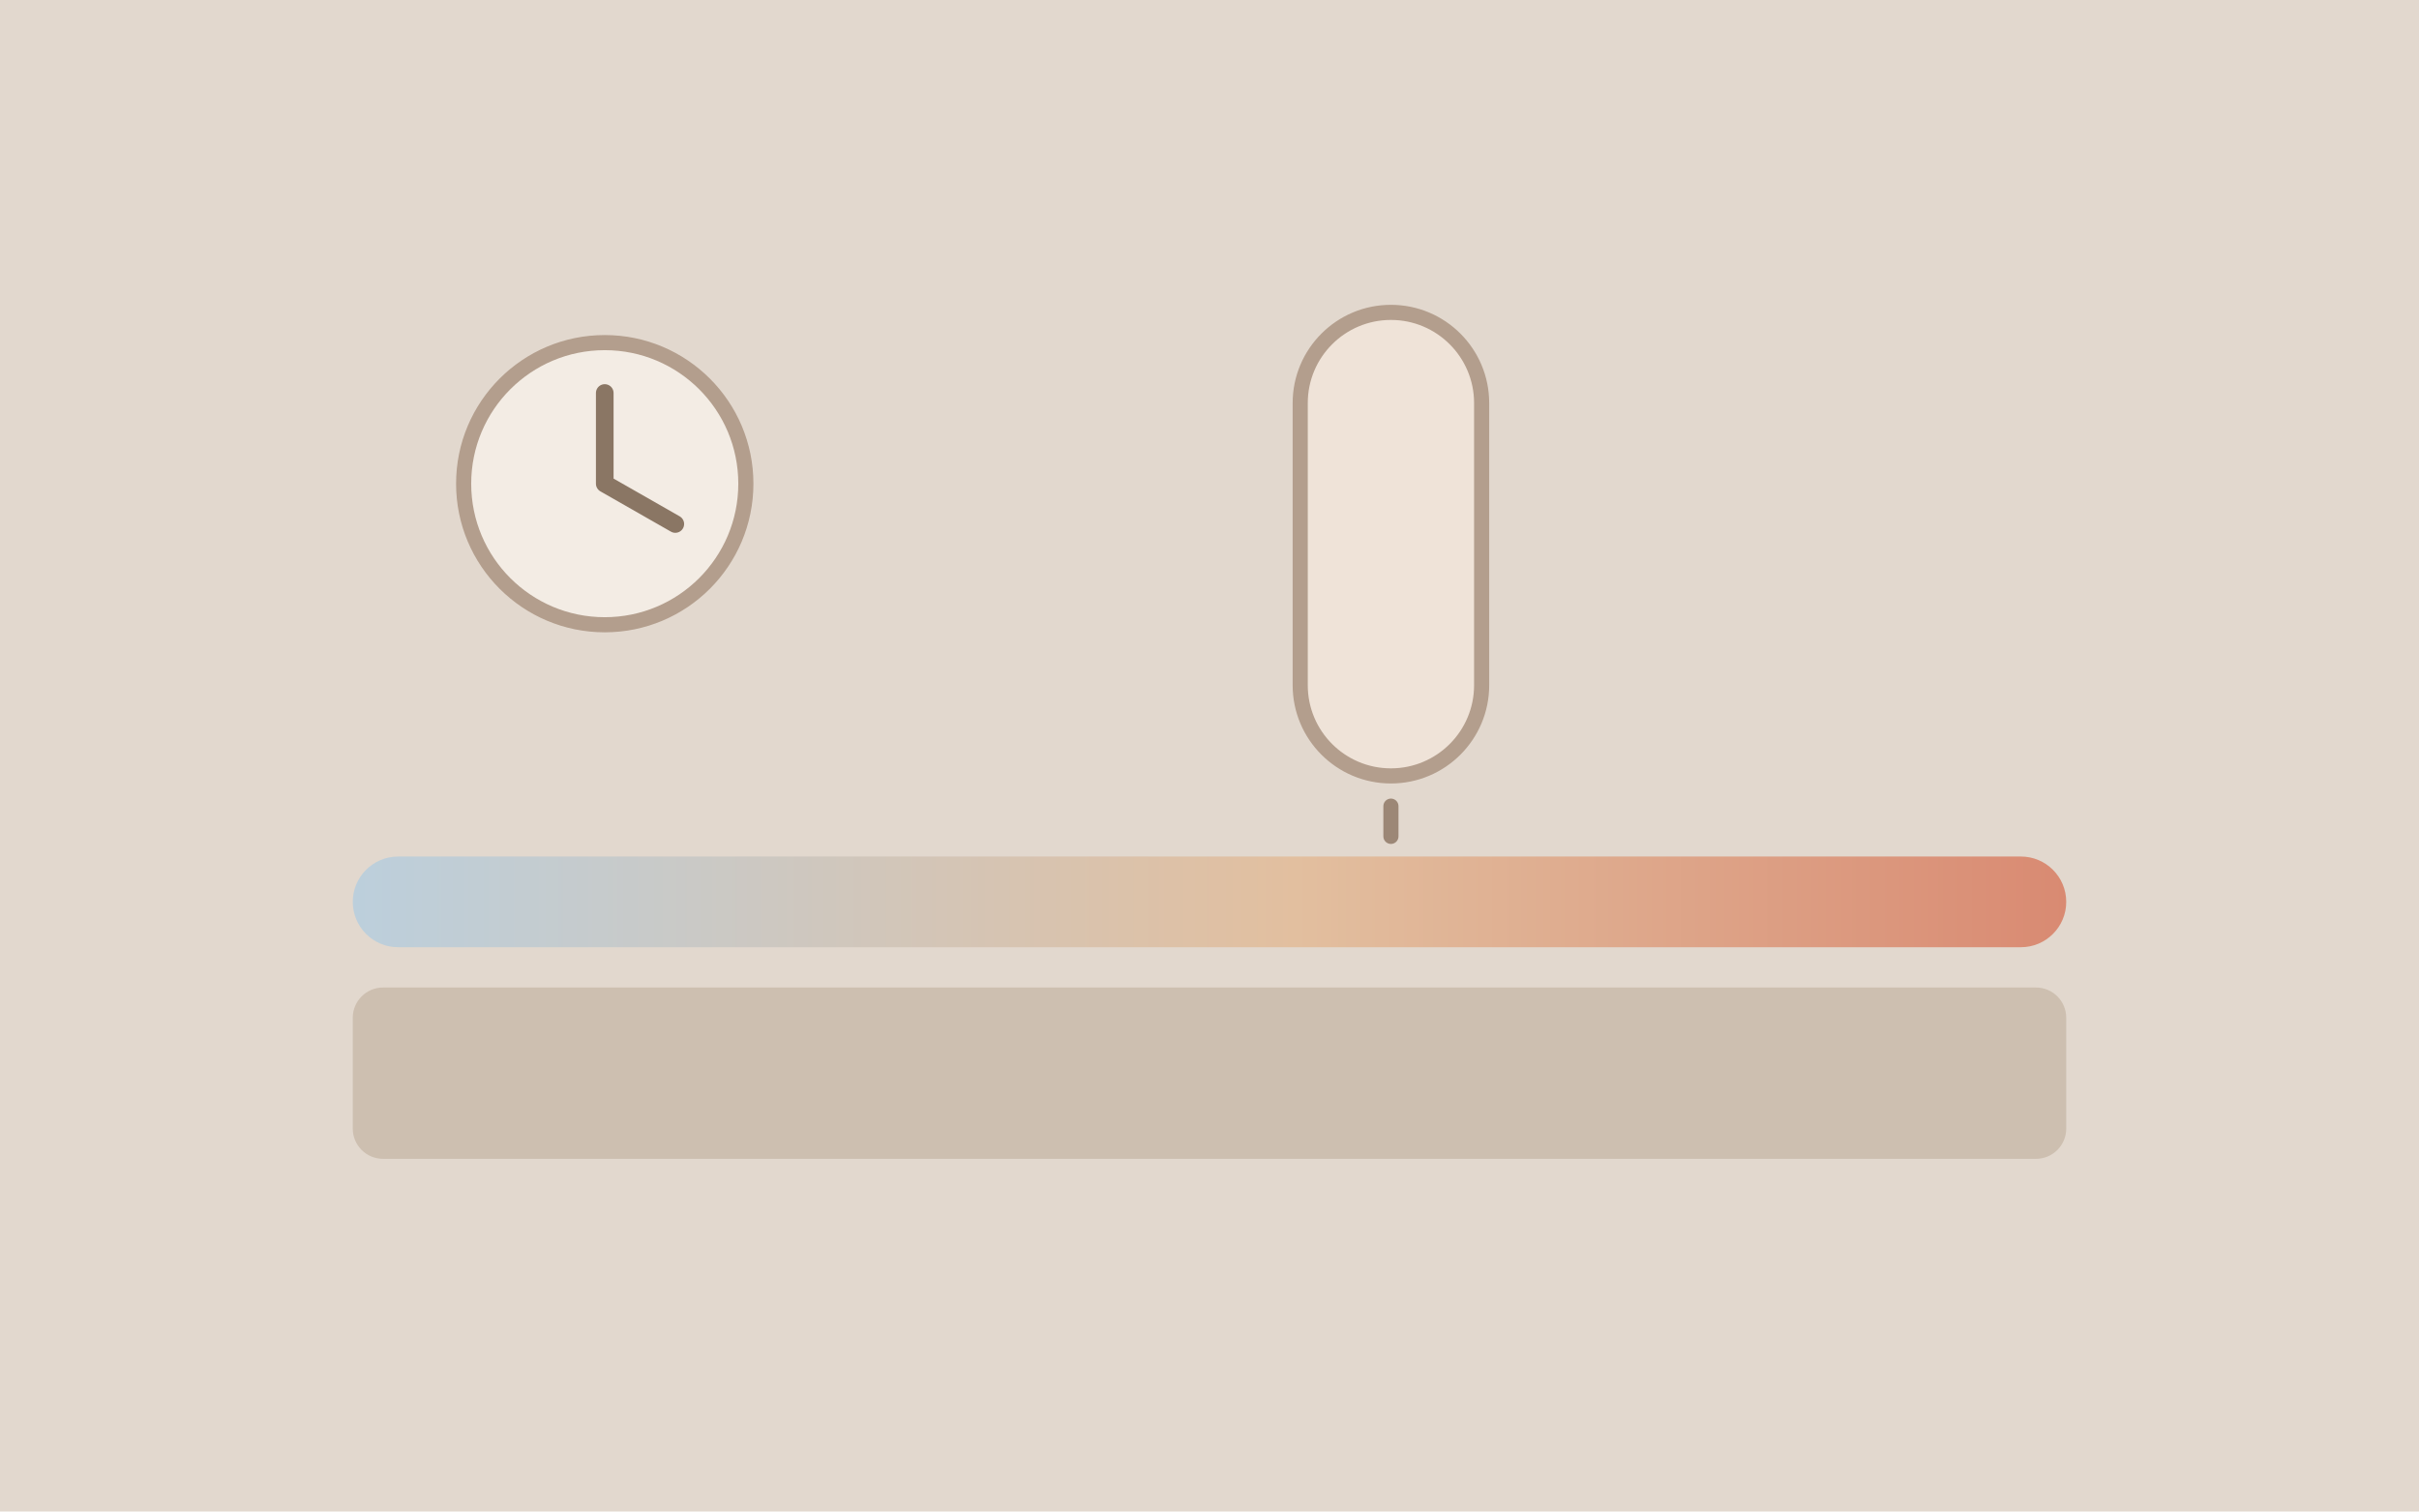
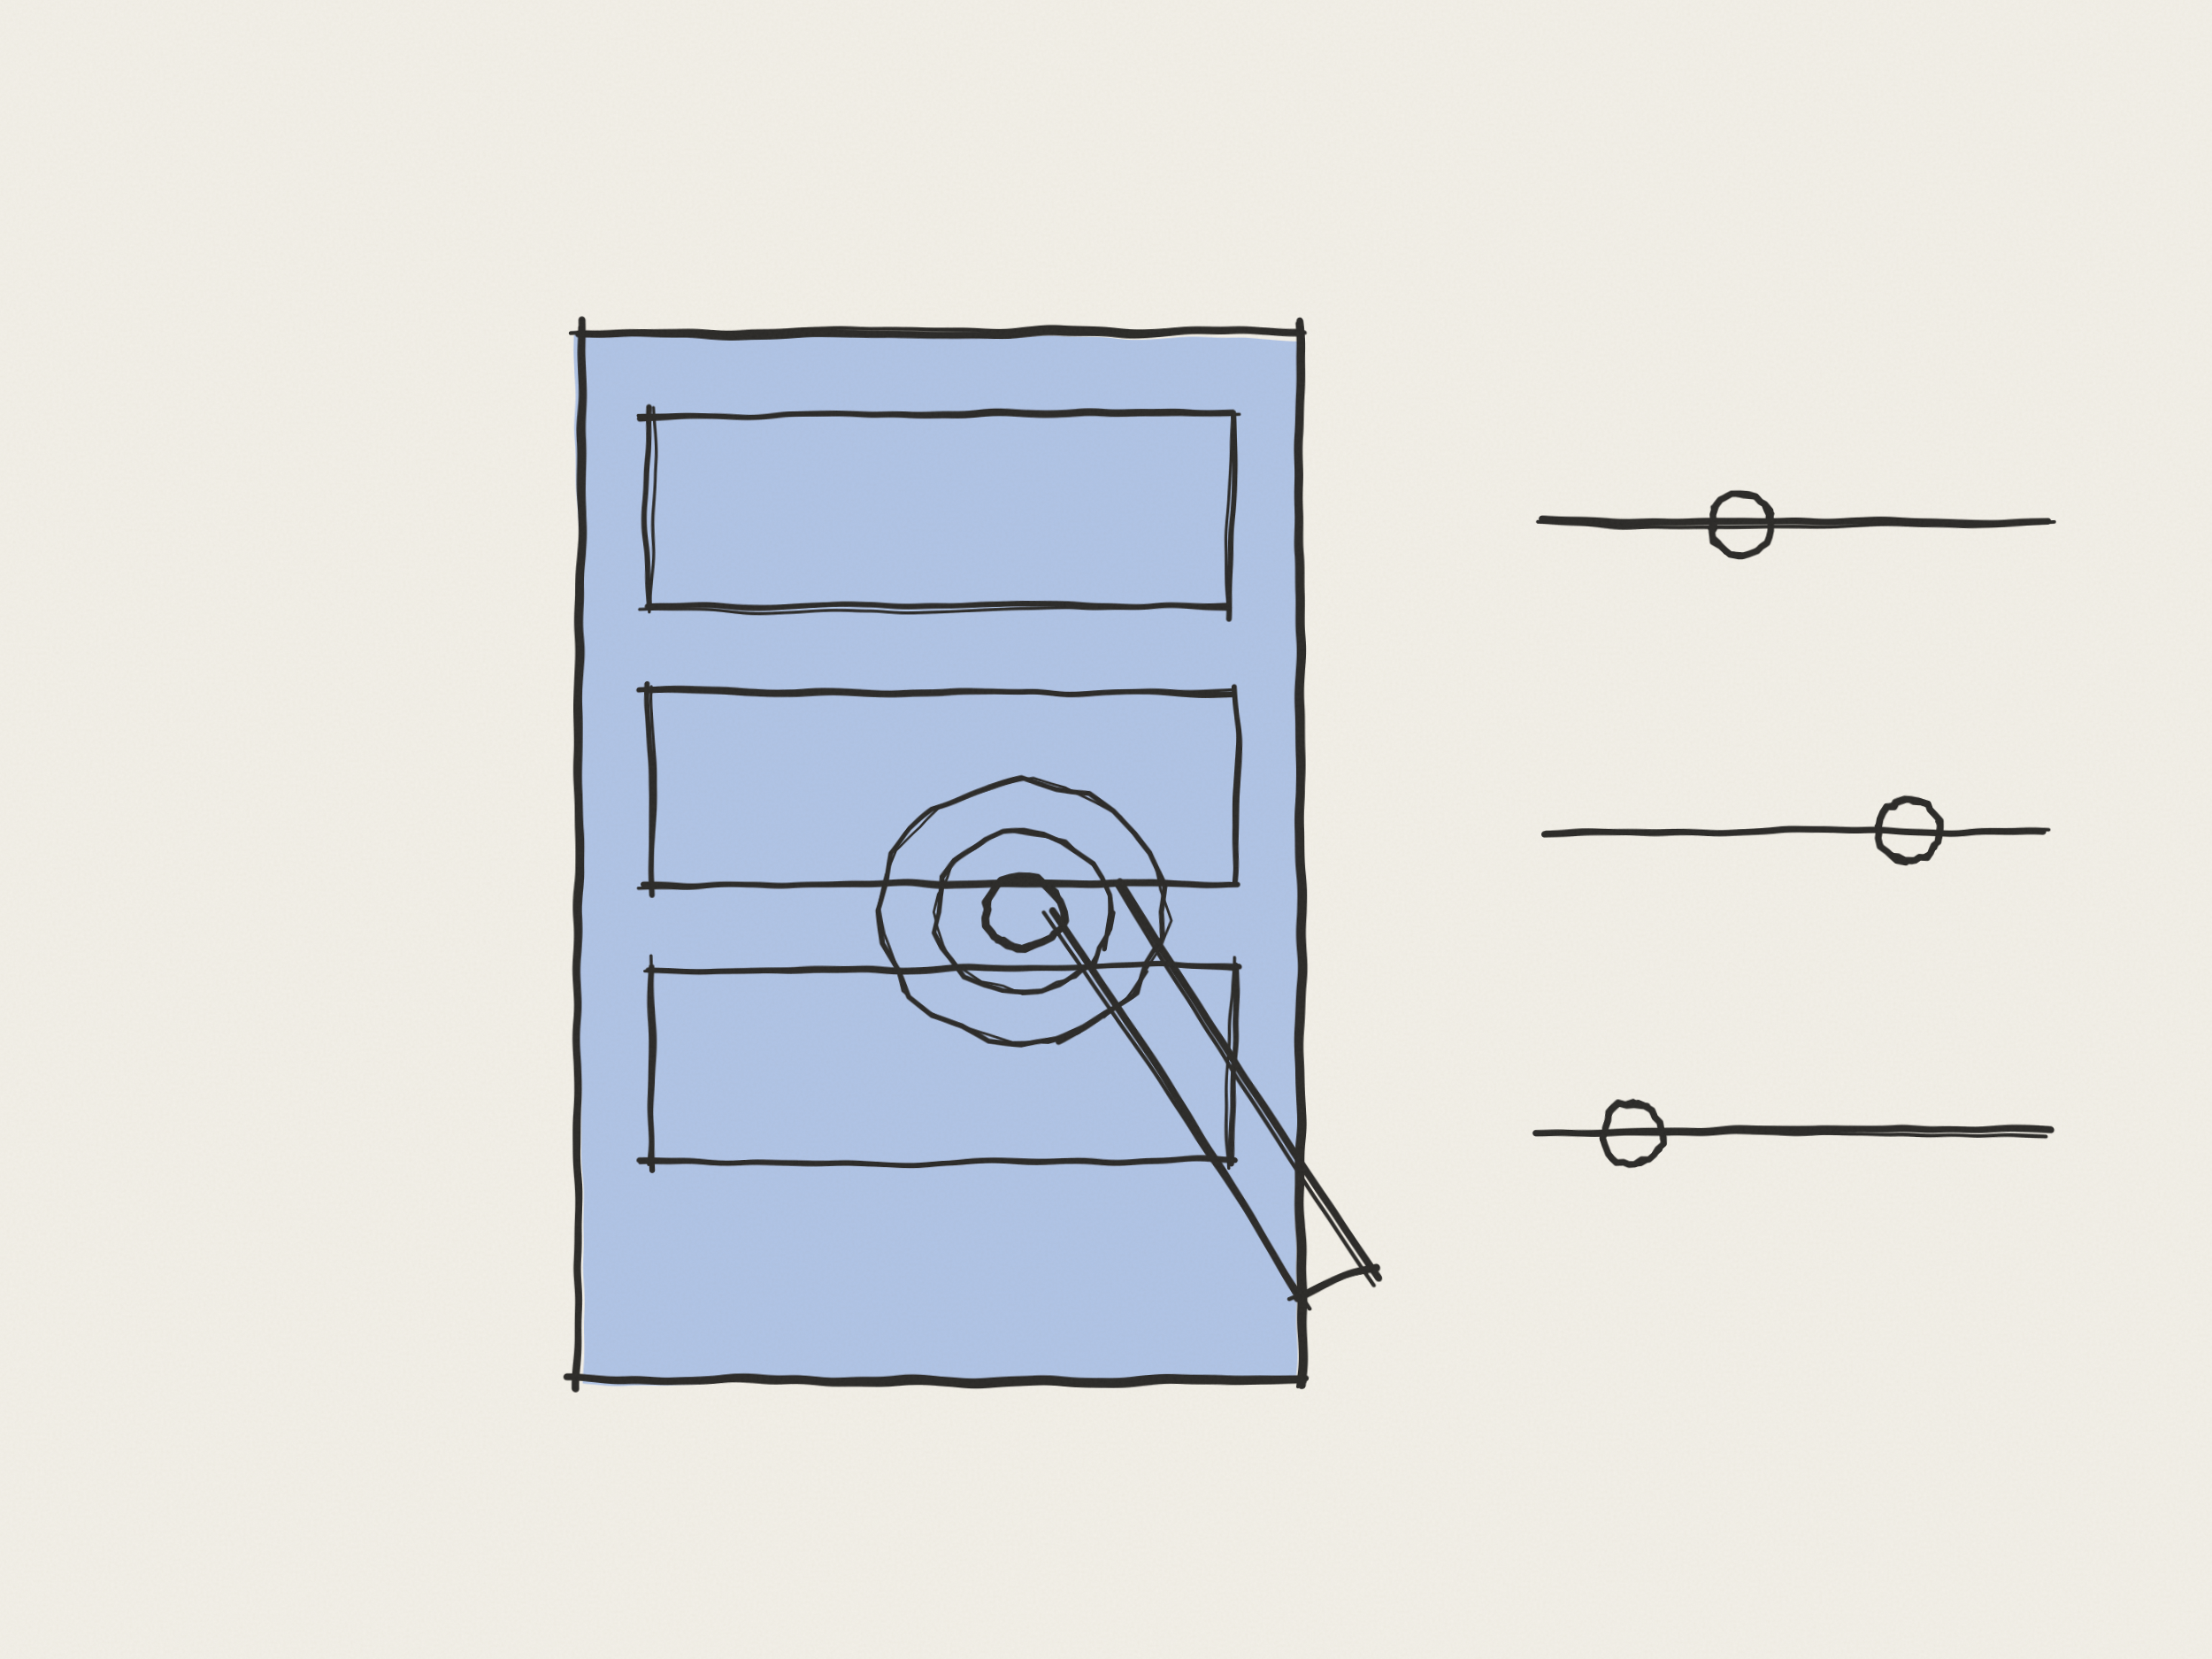
- <svg xmlns="http://www.w3.org/2000/svg" viewBox="0 0 480 300" fill="none" stroke-linecap="round" stroke-linejoin="round">
-   <rect width="480" height="300" fill="#e2d8ce" />
+ <svg xmlns="http://www.w3.org/2000/svg" viewBox="0 0 800 600" role="img">
  <defs>
-     <linearGradient id="g" x1="0" x2="1">
-       <stop offset="0" stop-color="#bccfdc" />
-       <stop offset=".55" stop-color="#e2bf9f" />
-       <stop offset="1" stop-color="#d98a72" />
-     </linearGradient>
+     <filter id="p" x="-2%" y="-2%" width="104%" height="104%">
+       <feTurbulence type="fractalNoise" baseFrequency=".035" numOctaves="2" seed="3" />
+       <feDisplacementMap in="SourceGraphic" scale="3" />
+     </filter>
+     <filter id="g">
+       <feTurbulence type="fractalNoise" baseFrequency=".9" numOctaves="2" seed="7" />
+       <feColorMatrix values="0 0 0 0 .3  0 0 0 0 .28  0 0 0 0 .24  0 0 0 .07 0" />
+     </filter>
  </defs>
-   <rect x="70" y="170" width="340" height="18" rx="9" fill="url(#g)" />
-   <rect x="70" y="196" width="340" height="34" rx="6" fill="#cdbfb0" />
-   <rect x="258" y="62" width="36" height="92" rx="18" fill="#efe3d8" stroke="#b39e8d" stroke-width="3" />
-   <path d="M276 160v6" stroke="#9c8776" stroke-width="3" />
-   <circle cx="120" cy="96" r="28" fill="#f3ece4" stroke="#b39e8d" stroke-width="3" />
-   <path d="M120 96V78M120 96l14 8" stroke="#8a7664" stroke-width="3.5" />
+   <rect width="800" height="600" fill="#f3f0e8" />
+   <g filter="url(#p)">
+     <path d="M207.6 121.2 L470.9 122.6 L468.6 498.5 L211.4 501.0Z" fill="#9db7e6" opacity=".78" />
+     <path d="M209.4 120.9 Q338.0 122.0 469.6 119.5" stroke="#2a2927" stroke-width="2.6" fill="none" stroke-linecap="round" />
+     <path d="M206.4 120.5 Q336.2 118.2 471.1 119.5" stroke="#2a2927" stroke-width="1.4" fill="none" stroke-linecap="round" />
+     <path d="M469.7 115.8 Q471.0 309.5 471.2 501.5" stroke="#2a2927" stroke-width="2.6" fill="none" stroke-linecap="round" />
+     <path d="M468.7 116.5 Q469.3 306.8 469.8 501.8" stroke="#2a2927" stroke-width="1.4" fill="none" stroke-linecap="round" />
+     <path d="M472.0 498.5 Q338.8 499.7 205.8 498.7" stroke="#2a2927" stroke-width="2.6" fill="none" stroke-linecap="round" />
+     <path d="M472.0 499.8 Q341.4 502.1 206.3 499.2" stroke="#2a2927" stroke-width="1.4" fill="none" stroke-linecap="round" />
+     <path d="M208.9 503.0 Q208.8 309.9 210.7 116.0" stroke="#2a2927" stroke-width="2.6" fill="none" stroke-linecap="round" />
+     <path d="M209.2 500.2 Q206.8 308.3 209.9 118.6" stroke="#2a2927" stroke-width="1.4" fill="none" stroke-linecap="round" />
+     <path d="M231.3 151.4 Q336.7 148.5 445.6 148.9" stroke="#2a2927" stroke-width="2.0" fill="none" stroke-linecap="round" />
+     <path d="M230.8 150.3 Q339.7 150.5 448.0 149.6" stroke="#2a2927" stroke-width="1.1" fill="none" stroke-linecap="round" />
+     <path d="M445.8 149.1 Q446.9 185.4 444.6 224.0" stroke="#2a2927" stroke-width="2.0" fill="none" stroke-linecap="round" />
+     <path d="M445.4 150.4 Q443.1 186.2 444.5 219.8" stroke="#2a2927" stroke-width="1.1" fill="none" stroke-linecap="round" />
+     <path d="M444.8 220.1 Q339.1 217.6 234.4 219.6" stroke="#2a2927" stroke-width="2.0" fill="none" stroke-linecap="round" />
+     <path d="M444.8 218.9 Q337.2 222.3 231.4 220.5" stroke="#2a2927" stroke-width="1.1" fill="none" stroke-linecap="round" />
+     <path d="M235.2 219.9 Q232.4 184.7 234.9 147.4" stroke="#2a2927" stroke-width="2.0" fill="none" stroke-linecap="round" />
+     <path d="M235.1 221.6 Q238.4 182.0 236.5 147.6" stroke="#2a2927" stroke-width="1.1" fill="none" stroke-linecap="round" />
+     <path d="M231.2 249.6 Q338.5 250.4 445.8 250.9" stroke="#2a2927" stroke-width="2.0" fill="none" stroke-linecap="round" />
+     <path d="M235.3 250.6 Q343.6 252.4 446.0 249.2" stroke="#2a2927" stroke-width="1.1" fill="none" stroke-linecap="round" />
+     <path d="M446.1 248.2 Q449.0 285.4 446.4 319.0" stroke="#2a2927" stroke-width="2.0" fill="none" stroke-linecap="round" />
+     <path d="M446.5 249.0 Q446.9 286.3 446.3 320.1" stroke="#2a2927" stroke-width="1.1" fill="none" stroke-linecap="round" />
+     <path d="M447.3 319.7 Q339.3 319.9 232.7 319.9" stroke="#2a2927" stroke-width="2.0" fill="none" stroke-linecap="round" />
+     <path d="M444.6 319.2 Q338.0 317.4 230.8 321.2" stroke="#2a2927" stroke-width="1.1" fill="none" stroke-linecap="round" />
+     <path d="M235.6 323.5 Q236.1 283.6 234.1 247.4" stroke="#2a2927" stroke-width="2.0" fill="none" stroke-linecap="round" />
+     <path d="M235.6 321.9 Q237.7 284.1 235.8 248.6" stroke="#2a2927" stroke-width="1.1" fill="none" stroke-linecap="round" />
+     <path d="M234.7 351.1 Q341.2 351.1 447.4 348.9" stroke="#2a2927" stroke-width="2.0" fill="none" stroke-linecap="round" />
+     <path d="M233.5 351.5 Q337.5 348.5 446.7 350.0" stroke="#2a2927" stroke-width="1.1" fill="none" stroke-linecap="round" />
+     <path d="M446.3 348.5 Q447.9 385.0 445.3 420.9" stroke="#2a2927" stroke-width="2.0" fill="none" stroke-linecap="round" />
+     <path d="M446.0 345.8 Q443.4 385.9 444.4 422.5" stroke="#2a2927" stroke-width="1.1" fill="none" stroke-linecap="round" />
+     <path d="M446.6 419.6 Q340.6 421.3 231.4 419.8" stroke="#2a2927" stroke-width="2.0" fill="none" stroke-linecap="round" />
+     <path d="M446.3 419.2 Q338.3 420.2 231.7 420.8" stroke="#2a2927" stroke-width="1.1" fill="none" stroke-linecap="round" />
+     <path d="M236.2 423.6 Q234.4 389.1 235.8 349.8" stroke="#2a2927" stroke-width="2.0" fill="none" stroke-linecap="round" />
+     <path d="M234.9 421.5 Q237.6 382.6 235.5 345.7" stroke="#2a2927" stroke-width="1.1" fill="none" stroke-linecap="round" />
+     <path d="M368.7 342.9 L364.2 341.8 L361.7 339.9 L359.3 338.5 L358.4 337.1 L356.2 334.5 L355.9 331.5 L356.8 328.5 L356.0 326.0 L358.7 322.6 L360.2 320.4 L362.1 318.4 L365.3 317.4 L368.5 316.8 L372.3 317.0 L375.3 317.5 L377.6 319.8 L379.6 321.8 L382.0 324.4 L382.9 325.5 L384.2 329.3 L384.7 332.5 L383.4 335.3 L380.9 337.2 L380.1 338.7 L376.7 340.5 L374.7 341.3 L370.7 343.2 L367.9 343.1 L364.8 341.5 L362.6 339.9" stroke="#2a2927" stroke-width="2.8" fill="none" stroke-linejoin="round" stroke-linecap="round" />
+     <path d="M356.4 329.7 L357.3 327.2 L357.8 323.7 L360.2 321.6 L361.6 319.3 L365.2 318.4 L368.0 318.1 L371.1 316.7 L373.3 317.4 L377.5 318.9 L379.0 319.7 L382.0 322.1 L382.8 324.8 L383.5 327.2 L383.6 330.3 L384.0 333.2 L382.8 336.3 L379.9 338.6 L378.4 339.2 L375.1 341.6 L372.5 341.4 L368.5 342.8 L366.5 342.1 L364.1 341.4 L360.3 340.3 L358.9 337.4 L356.8 334.5 L355.5 332.4 L355.7 329.8 L356.2 327.2 L357.3 323.8" stroke="#2a2927" stroke-width="1.4" fill="none" stroke-linejoin="round" stroke-linecap="round" />
+     <path d="M402.5 330.1 L401.4 335.9 L397.4 342.6 L396.1 348.7 L389.6 351.8 L383.2 356.3 L376.9 358.7 L370.6 358.8 L362.9 358.5 L356.5 356.7 L349.1 353.8 L344.6 347.7 L340.3 342.5 L337.3 336.8 L339.1 329.5 L339.5 323.6 L340.4 316.9 L345.4 311.6 L350.5 307.7 L356.3 303.8 L363.3 301.2 L370.7 300.6 L377.4 301.7 L383.9 304.5 L389.1 307.9 L395.1 312.0 L398.5 317.4 L401.2 323.6 L401.3 329.9 L400.4 335.6 L399.4 343.2" stroke="#2a2927" stroke-width="1.8" fill="none" stroke-linejoin="round" stroke-linecap="round" />
+     <path d="M399.2 318.1 L401.7 324.6 L402.5 330.6 L401.1 337.6 L397.8 342.7 L394.9 348.3 L389.1 353.5 L382.3 355.2 L375.8 359.3 L369.8 359.5 L363.0 356.7 L355.3 355.4 L349.7 351.7 L344.3 348.1 L341.0 341.8 L338.7 335.2 L337.1 329.3 L338.7 322.8 L342.2 317.3 L345.2 311.2 L350.9 308.0 L356.7 304.3 L362.9 300.9 L370.0 301.6 L377.9 302.6 L385.3 303.9 L389.9 308.5 L395.1 312.7 L399.5 318.8 L401.1 323.5 L401.0 329.9" stroke="#2a2927" stroke-width="0.9" fill="none" stroke-linejoin="round" stroke-linecap="round" />
+     <path d="M402.3 365.6 L391.6 371.2 L381.7 375.2 L369.3 377.9 L358.0 377.0 L348.1 371.3 L337.0 367.2 L328.2 360.1 L324.2 350.2 L318.9 341.0 L317.6 329.4 L320.8 319.1 L322.0 308.4 L329.1 299.6 L337.1 292.7 L348.7 288.4 L358.2 284.8 L369.6 281.4 L381.6 285.0 L393.7 286.7 L402.9 293.5 L410.9 302.0 L416.7 309.3 L421.4 320.2 L420.1 329.9 L421.1 339.9 L415.2 349.2 L411.7 359.5 L401.7 366.1 L392.5 371.3 L382.3 376.5" stroke="#2a2927" stroke-width="1.8" fill="none" stroke-linejoin="round" stroke-linecap="round" />
+     <path d="M415.8 352.2 L408.9 361.6 L399.5 366.5 L389.7 373.3 L378.8 376.8 L366.2 377.0 L355.8 374.1 L344.7 370.3 L334.9 365.5 L325.9 357.8 L323.1 347.5 L319.6 337.5 L317.9 327.2 L320.5 316.5 L324.0 307.5 L333.1 299.4 L339.9 291.6 L350.3 287.7 L361.7 284.4 L373.6 281.2 L384.6 284.2 L395.9 290.0 L405.4 295.4 L412.0 304.3 L418.4 312.2 L419.8 321.9 L423.7 333.0 L420.7 343.4 L414.7 352.6 L407.8 361.3 L399.6 368.1" stroke="#2a2927" stroke-width="0.9" fill="none" stroke-linejoin="round" stroke-linecap="round" />
+     <path d="M379.9 328.6 Q428.4 397.9 471.2 471.8" stroke="#2a2927" stroke-width="2.6" fill="none" stroke-linecap="round" />
+     <path d="M376.7 329.2 Q426.5 399.9 473.3 473.0" stroke="#2a2927" stroke-width="1.4" fill="none" stroke-linecap="round" />
+     <path d="M405.2 319.1 Q450.1 390.6 498.2 461.8" stroke="#2a2927" stroke-width="2.6" fill="none" stroke-linecap="round" />
+     <path d="M403.8 320.0 Q447.8 391.5 496.4 464.4" stroke="#2a2927" stroke-width="1.4" fill="none" stroke-linecap="round" />
+     <path d="M469.1 469.5 Q481.2 461.6 497.8 458.4" stroke="#2a2927" stroke-width="2.6" fill="none" stroke-linecap="round" />
+     <path d="M466.2 469.8 Q481.3 462.7 496.3 459.1" stroke="#2a2927" stroke-width="1.4" fill="none" stroke-linecap="round" />
+     <path d="M558.7 188.6 Q646.9 188.8 740.6 188.5" stroke="#2a2927" stroke-width="2.4" fill="none" stroke-linecap="round" />
+     <path d="M557.2 189.7 Q647.7 192.0 743.0 188.8" stroke="#2a2927" stroke-width="1.3" fill="none" stroke-linecap="round" />
+     <path d="M638.4 182.9 L639.0 184.4 L640.3 187.1 L640.6 190.0 L640.6 192.1 L640.1 194.4 L639.3 196.5 L637.1 198.0 L635.7 199.4 L632.4 200.5 L630.1 201.1 L628.8 201.1 L625.7 200.5 L624.1 199.2 L622.3 197.5 L619.4 195.8 L619.0 192.2 L619.9 190.9 L619.8 187.4 L619.8 186.4 L621.0 183.4 L622.7 181.3 L624.1 180.6 L626.7 179.1 L630.0 179.0 L632.7 179.1 L635.0 179.6 L636.7 181.5 L638.2 182.3 L640.2 184.7 L639.8 187.1" stroke="#2a2927" stroke-width="2.4" fill="none" stroke-linejoin="round" stroke-linecap="round" />
+     <path d="M639.8 183.7 L641.2 185.8 L640.7 188.1 L640.5 191.8 L640.4 193.0 L639.9 195.3 L638.9 197.5 L635.5 198.7 L633.6 200.0 L631.9 200.8 L629.4 200.3 L625.8 200.0 L623.9 199.9 L622.6 197.0 L621.7 195.8 L619.7 194.0 L618.1 191.0 L619.7 188.5 L619.9 186.7 L619.7 183.8 L622.4 182.5 L624.4 179.8 L625.5 179.2 L628.4 179.6 L630.9 180.1 L633.7 180.2 L635.5 180.3 L637.8 181.8 L639.1 184.1 L640.4 186.6 L641.6 188.5" stroke="#2a2927" stroke-width="1.2" fill="none" stroke-linejoin="round" stroke-linecap="round" />
+     <path d="M558.3 301.4 Q646.0 299.7 738.5 300.5" stroke="#2a2927" stroke-width="2.4" fill="none" stroke-linecap="round" />
+     <path d="M558.8 300.7 Q648.2 300.4 740.5 299.7" stroke="#2a2927" stroke-width="1.3" fill="none" stroke-linecap="round" />
+     <path d="M688.8 311.5 L686.0 311.2 L684.2 309.6 L682.6 308.1 L680.1 306.3 L679.4 303.3 L679.7 300.8 L679.4 299.4 L679.9 296.2 L680.9 293.8 L682.3 291.7 L684.6 291.5 L685.4 290.0 L688.6 288.5 L690.5 288.4 L692.8 288.7 L696.3 289.8 L697.0 291.8 L698.8 293.7 L700.6 295.7 L700.6 298.2 L700.2 301.5 L700.0 303.7 L698.7 304.9 L697.6 307.9 L696.5 309.6 L693.6 309.4 L692.0 310.6 L688.6 310.8 L686.4 309.7 L684.4 309.7" stroke="#2a2927" stroke-width="2.4" fill="none" stroke-linejoin="round" stroke-linecap="round" />
+     <path d="M682.3 291.5 L683.8 290.9 L686.9 289.0 L688.6 288.4 L691.0 289.6 L693.8 289.7 L696.4 290.6 L697.9 292.6 L700.0 295.0 L699.5 296.1 L701.0 299.0 L700.8 301.7 L699.9 303.9 L699.3 306.1 L697.4 307.7 L695.7 308.6 L692.6 310.8 L690.8 311.5 L688.1 311.3 L686.0 309.5 L684.2 308.8 L681.7 307.8 L680.9 306.2 L679.2 303.2 L679.6 301.4 L678.6 298.8 L680.5 295.7 L680.3 294.5 L682.0 292.0 L683.8 291.4 L686.2 289.1" stroke="#2a2927" stroke-width="1.2" fill="none" stroke-linejoin="round" stroke-linecap="round" />
+     <path d="M555.5 409.8 Q650.2 407.1 741.7 408.6" stroke="#2a2927" stroke-width="2.4" fill="none" stroke-linecap="round" />
+     <path d="M558.5 409.9 Q651.6 409.2 739.9 411.0" stroke="#2a2927" stroke-width="1.3" fill="none" stroke-linecap="round" />
+     <path d="M591.3 399.6 L592.8 399.3 L594.8 400.1 L597.6 401.7 L598.5 404.1 L600.1 405.7 L600.5 408.6 L601.2 410.9 L601.3 413.3 L599.2 415.1 L598.0 417.4 L596.2 419.2 L593.6 419.2 L591.2 421.0 L589.1 421.1 L587.0 420.2 L584.4 420.3 L582.7 418.7 L581.3 417.0 L579.8 413.4 L579.0 411.0 L580.0 408.4 L580.1 407.6 L581.4 404.8 L581.9 402.5 L583.1 401.4 L585.7 399.3 L588.5 400.0 L591.2 399.8 L593.8 400.1 L595.9 400.3" stroke="#2a2927" stroke-width="2.4" fill="none" stroke-linejoin="round" stroke-linecap="round" />
+     <path d="M597.9 417.1 L595.9 419.7 L593.5 421.1 L591.4 421.4 L589.7 420.4 L586.2 420.9 L584.5 419.6 L582.5 418.9 L581.1 415.5 L580.1 414.1 L578.5 411.5 L579.2 409.3 L579.8 407.0 L581.2 404.0 L582.5 403.0 L583.9 400.5 L586.1 400.0 L587.6 399.5 L591.1 398.4 L593.5 399.9 L596.4 400.5 L596.6 401.5 L598.7 404.6 L599.7 406.2 L600.8 407.7 L600.4 411.4 L601.0 412.8 L600.3 415.6 L598.2 417.5 L595.7 419.6 L594.6 420.3" stroke="#2a2927" stroke-width="1.2" fill="none" stroke-linejoin="round" stroke-linecap="round" />
+   </g>
+   <rect width="800" height="600" filter="url(#g)" />
</svg>
